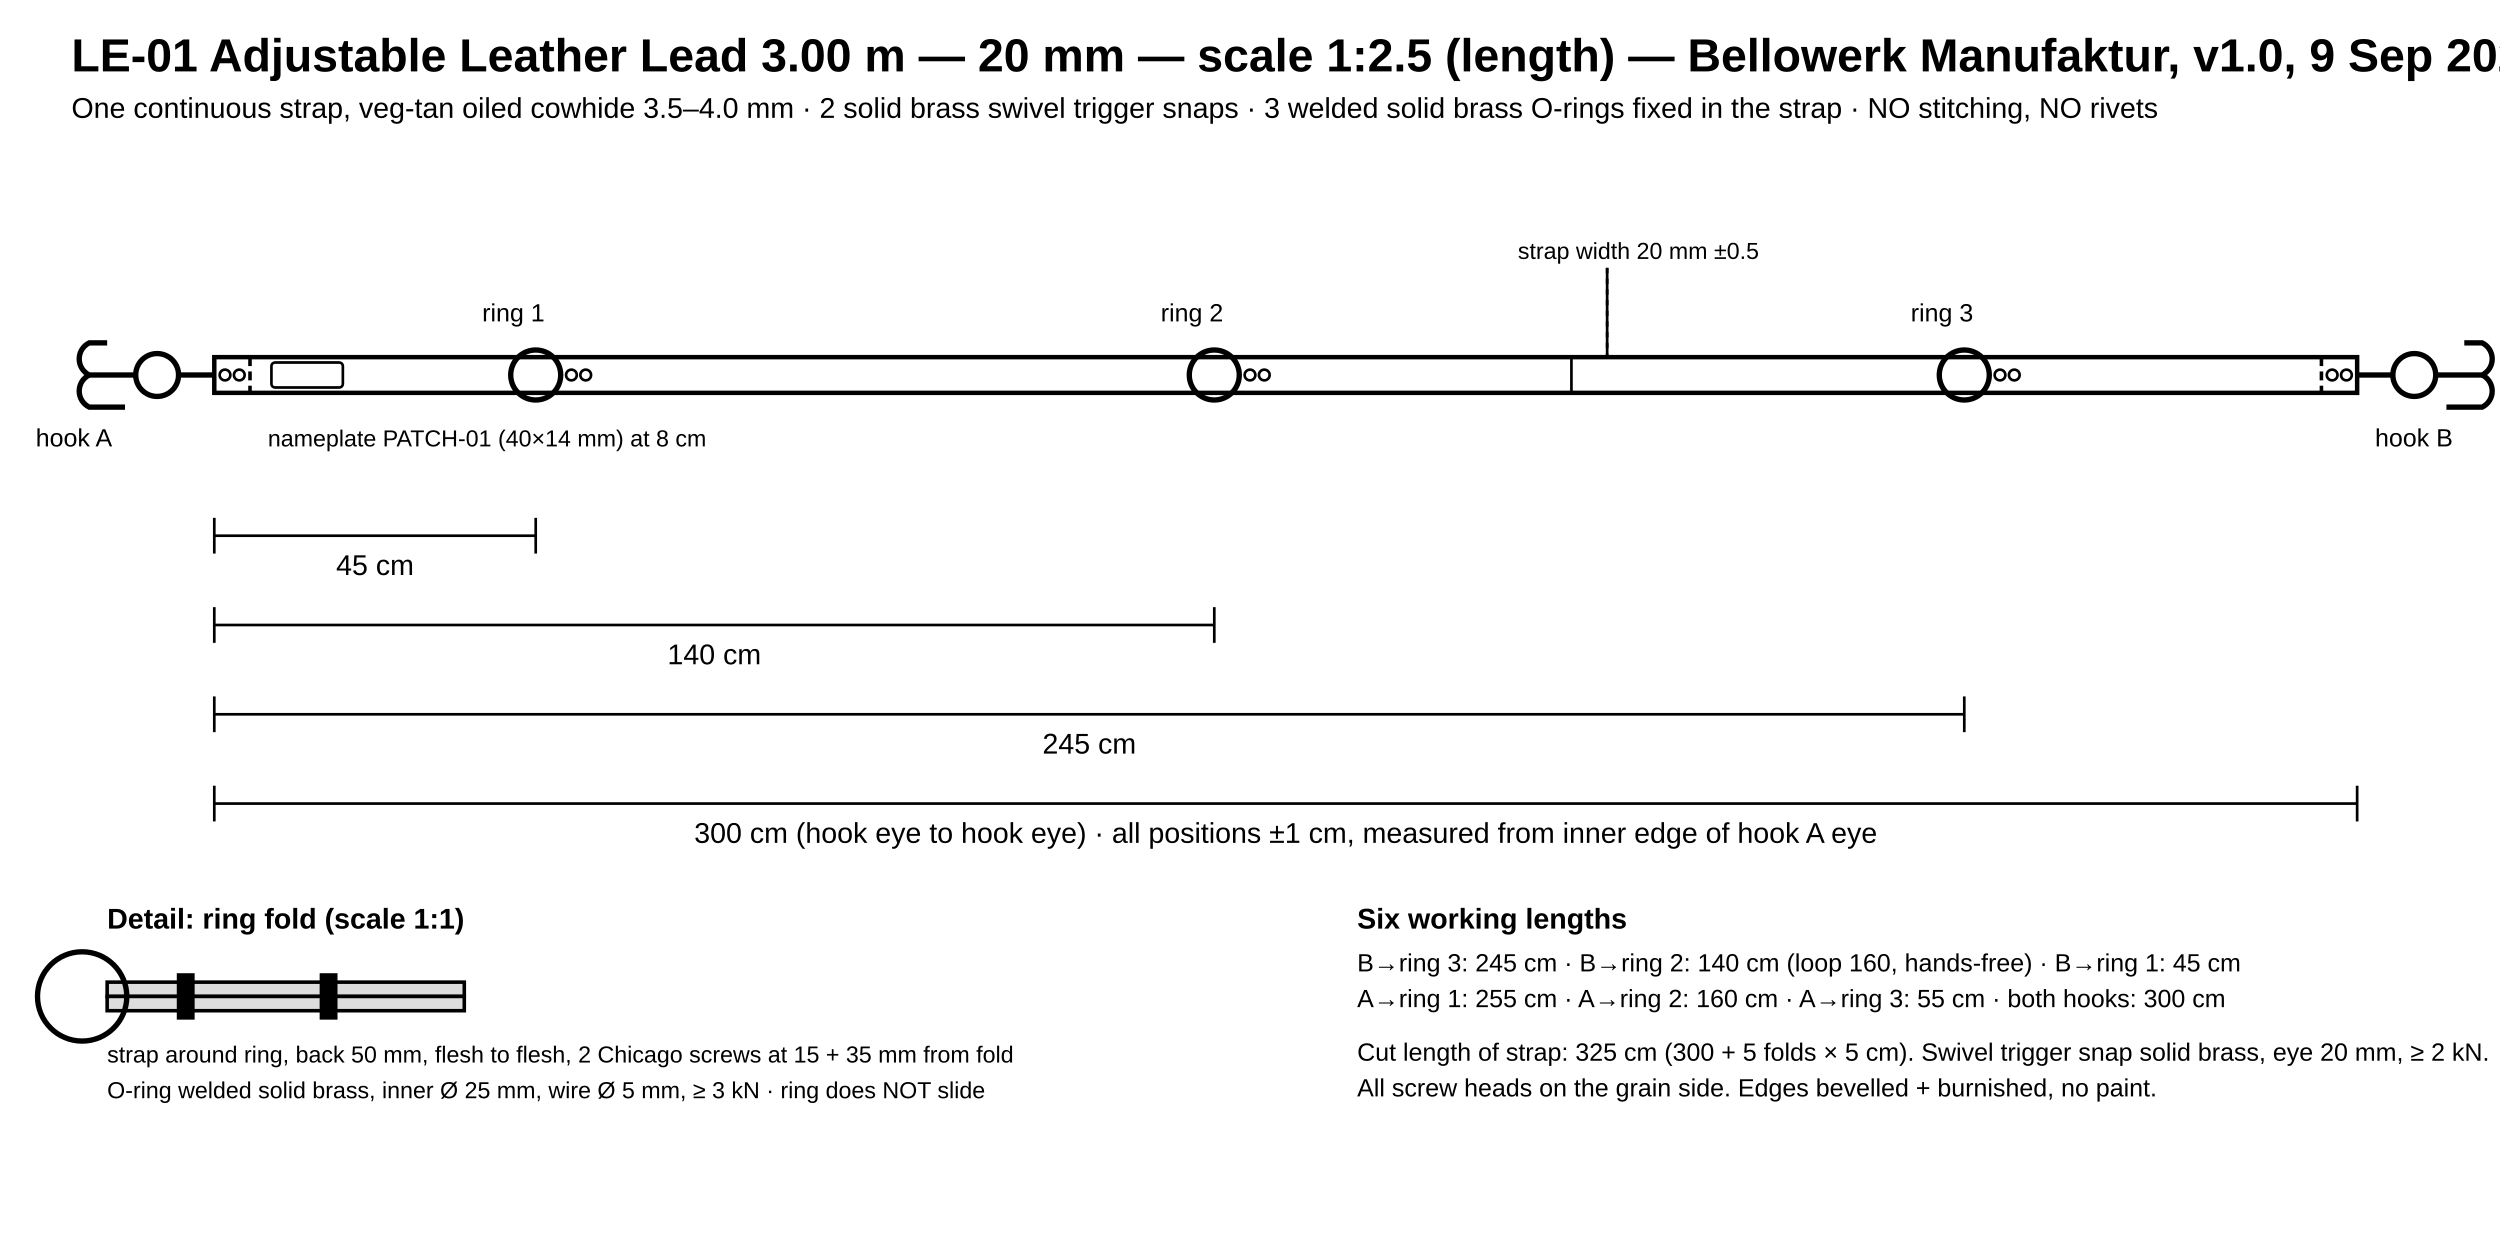
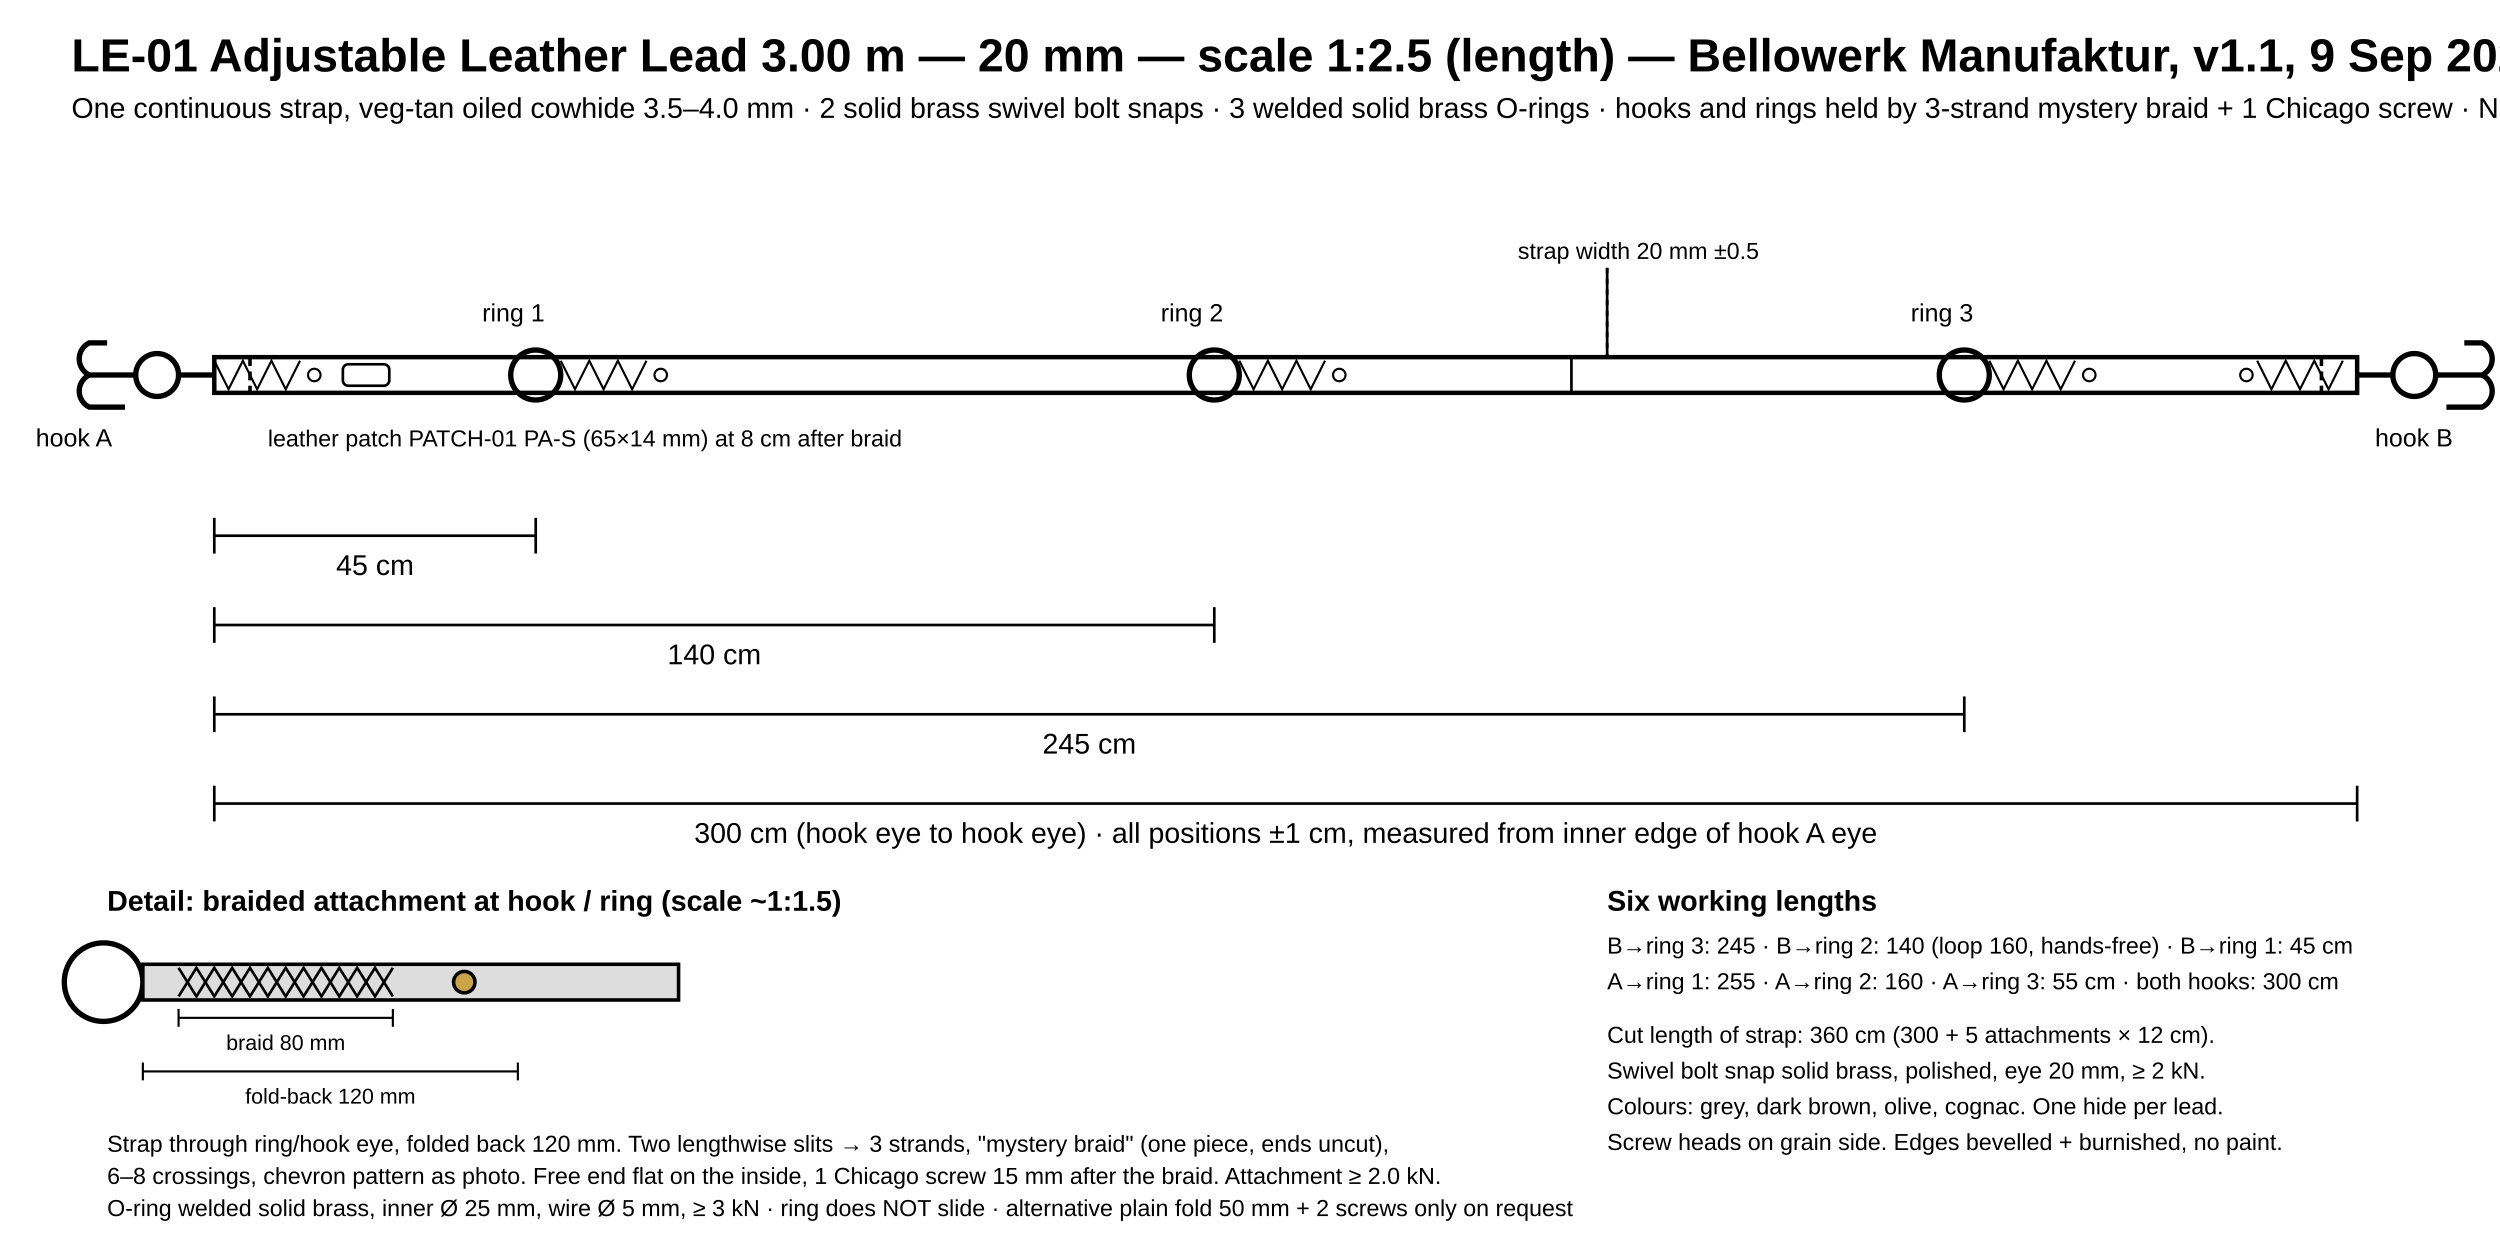
<svg xmlns="http://www.w3.org/2000/svg" width="1400" height="700" viewBox="0 0 1400 700" font-family="Arial, Helvetica, sans-serif" font-size="16" fill="none" stroke="#000" stroke-width="2">
  <rect x="0" y="0" width="1400" height="700" fill="#fff" stroke="none" />
-   <text x="40" y="40" font-size="26" font-weight="bold" fill="#000" stroke="none">LE-01 Adjustable Leather Lead 3.00 m — 20 mm — scale 1:2.5 (length) — Bellowerk Manufaktur, v1.0, 9 Sep 2026</text>
-   <text x="40" y="66" fill="#000" stroke="none">One continuous strap, veg-tan oiled cowhide 3.5–4.0 mm · 2 solid brass swivel trigger snaps · 3 welded solid brass O-rings fixed in the strap · NO stitching, NO rivets</text>
+   <text x="40" y="40" font-size="26" font-weight="bold" fill="#000" stroke="none">LE-01 Adjustable Leather Lead 3.00 m — 20 mm — scale 1:2.5 (length) — Bellowerk Manufaktur, v1.1, 9 Sep 2026</text>
+   <text x="40" y="66" fill="#000" stroke="none">One continuous strap, veg-tan oiled cowhide 3.5–4.0 mm · 2 solid brass swivel bolt snaps · 3 welded solid brass O-rings · hooks and rings held by 3-strand mystery braid + 1 Chicago screw · NO stitching, NO rivets</text>
  <g id="strap">
    <rect x="120" y="200" width="1200" height="20" stroke-width="2.5" />
    <g transform="translate(120,210)">
      <path d="M 0 0 H -20 A 12 12 0 1 0 -44 0 A 12 12 0 1 0 -20 0" stroke-width="3" />
      <path d="M -44 0 H -70 A 10 10 0 0 1 -70 -18 L -60 -18" stroke-width="3" />
      <path d="M -70 0 A 10 10 0 0 0 -70 18 L -50 18" stroke-width="3" />
    </g>
    <text x="20" y="250" fill="#000" stroke="none" font-size="14">hook A</text>
    <g transform="translate(1320,210)">
      <path d="M 0 0 H 20 A 12 12 0 1 1 44 0 A 12 12 0 1 1 20 0" stroke-width="3" />
      <path d="M 44 0 H 70 A 10 10 0 0 0 70 -18 L 60 -18" stroke-width="3" />
      <path d="M 70 0 A 10 10 0 0 1 70 18 L 50 18" stroke-width="3" />
    </g>
    <text x="1330" y="250" fill="#000" stroke="none" font-size="14">hook B</text>
    <g stroke-dasharray="5 3">
      <line x1="140" y1="200" x2="140" y2="220" />
      <line x1="1300" y1="200" x2="1300" y2="220" />
    </g>
    <g stroke-width="3">
      <circle cx="300" cy="210" r="14" />
      <circle cx="680" cy="210" r="14" />
      <circle cx="1100" cy="210" r="14" />
    </g>
-     <g stroke-width="1.5">
-       <circle cx="126" cy="210" r="3" />
-       <circle cx="134" cy="210" r="3" />
-       <circle cx="320" cy="210" r="3" />
-       <circle cx="328" cy="210" r="3" />
-       <circle cx="700" cy="210" r="3" />
-       <circle cx="708" cy="210" r="3" />
-       <circle cx="1120" cy="210" r="3" />
-       <circle cx="1128" cy="210" r="3" />
-       <circle cx="1306" cy="210" r="3" />
-       <circle cx="1314" cy="210" r="3" />
+     <g stroke-width="1.2">
+       <path d="M 120 202 l 8 16 l 8 -16 l 8 16 l 8 -16 l 8 16 l 8 -16" />
+       <circle cx="176" cy="210" r="3.5" />
+       <path d="M 314 202 l 8 16 l 8 -16 l 8 16 l 8 -16 l 8 16 l 8 -16" />
+       <circle cx="370" cy="210" r="3.5" />
+       <path d="M 694 202 l 8 16 l 8 -16 l 8 16 l 8 -16 l 8 16 l 8 -16" />
+       <circle cx="750" cy="210" r="3.5" />
+       <path d="M 1114 202 l 8 16 l 8 -16 l 8 16 l 8 -16 l 8 16 l 8 -16" />
+       <circle cx="1170" cy="210" r="3.5" />
+       <path d="M 1264 202 l 8 16 l 8 -16 l 8 16 l 8 -16 l 8 16 l 8 -16" />
+       <circle cx="1258" cy="210" r="3.5" />
    </g>
    <text x="270" y="180" fill="#000" stroke="none" font-size="14">ring 1</text>
    <text x="650" y="180" fill="#000" stroke="none" font-size="14">ring 2</text>
    <text x="1070" y="180" fill="#000" stroke="none" font-size="14">ring 3</text>
-     <rect x="152" y="203" width="40" height="14" rx="2" stroke-width="1.5" />
-     <text x="150" y="250" fill="#000" stroke="none" font-size="13">nameplate PATCH-01 (40×14 mm) at 8 cm</text>
+     <rect x="192" y="204" width="26" height="12" rx="3" stroke-width="1.5" />
+     <text x="150" y="250" fill="#000" stroke="none" font-size="13">leather patch PATCH-01 PA-S (65×14 mm) at 8 cm after braid</text>
  </g>
  <g stroke-width="1.5">
    <line x1="120" y1="300" x2="300" y2="300" />
    <line x1="120" y1="290" x2="120" y2="310" />
    <line x1="300" y1="290" x2="300" y2="310" />
    <text x="210" y="322" text-anchor="middle" fill="#000" stroke="none">45 cm</text>
    <line x1="120" y1="350" x2="680" y2="350" />
    <line x1="680" y1="340" x2="680" y2="360" />
    <line x1="120" y1="340" x2="120" y2="360" />
    <text x="400" y="372" text-anchor="middle" fill="#000" stroke="none">140 cm</text>
    <line x1="120" y1="400" x2="1100" y2="400" />
    <line x1="1100" y1="390" x2="1100" y2="410" />
    <line x1="120" y1="390" x2="120" y2="410" />
    <text x="610" y="422" text-anchor="middle" fill="#000" stroke="none">245 cm</text>
    <line x1="120" y1="450" x2="1320" y2="450" />
    <line x1="1320" y1="440" x2="1320" y2="460" />
    <line x1="120" y1="440" x2="120" y2="460" />
    <text x="720" y="472" text-anchor="middle" fill="#000" stroke="none">300 cm (hook eye to hook eye) · all positions ±1 cm, measured from inner edge of hook A eye</text>
    <line x1="900" y1="150" x2="900" y2="200" />
    <line x1="900" y1="150" x2="900" y2="200" stroke-dasharray="3 3" />
    <line x1="880" y1="200" x2="880" y2="220" />
    <line x1="872" y1="200" x2="888" y2="200" />
    <line x1="872" y1="220" x2="888" y2="220" />
    <text x="850" y="145" fill="#000" stroke="none" font-size="13">strap width 20 mm ±0.5</text>
  </g>
-   <g transform="translate(60,520)">
-     <text x="0" y="0" fill="#000" stroke="none" font-weight="bold">Detail: ring fold (scale 1:1)</text>
-     <rect x="0" y="30" width="200" height="8" fill="#ddd" />
-     <rect x="0" y="38" width="200" height="8" fill="#ddd" />
-     <circle cx="-14" cy="38" r="25" stroke-width="3" />
-     <rect x="40" y="26" width="8" height="24" fill="#000" />
-     <rect x="120" y="26" width="8" height="24" fill="#000" />
-     <text x="0" y="75" fill="#000" stroke="none" font-size="13">strap around ring, back 50 mm, flesh to flesh, 2 Chicago screws at 15 + 35 mm from fold</text>
-     <text x="0" y="95" fill="#000" stroke="none" font-size="13">O-ring welded solid brass, inner Ø 25 mm, wire Ø 5 mm, ≥ 3 kN · ring does NOT slide</text>
+   <g transform="translate(60,510)">
+     <text x="0" y="0" fill="#000" stroke="none" font-weight="bold">Detail: braided attachment at hook / ring (scale ~1:1.5)</text>
+     <circle cx="-2" cy="40" r="22" stroke-width="3" />
+     <rect x="20" y="30" width="300" height="20" fill="#ddd" stroke="#000" />
+     <path d="M 40 32 l 10 16 l 10 -16 l 10 16 l 10 -16 l 10 16 l 10 -16 l 10 16 l 10 -16 l 10 16 l 10 -16 l 10 16 l 10 -16" stroke-width="1.5" />
+     <path d="M 40 48 l 10 -16 l 10 16 l 10 -16 l 10 16 l 10 -16 l 10 16 l 10 -16 l 10 16 l 10 -16 l 10 16 l 10 -16 l 10 16" stroke-width="1.5" />
+     <circle cx="200" cy="40" r="6" fill="#c9a44a" stroke="#000" />
+     <line x1="40" y1="60" x2="160" y2="60" stroke-width="1.2" />
+     <line x1="40" y1="55" x2="40" y2="65" stroke-width="1.2" />
+     <line x1="160" y1="55" x2="160" y2="65" stroke-width="1.2" />
+     <text x="100" y="78" text-anchor="middle" fill="#000" stroke="none" font-size="12">braid 80 mm</text>
+     <line x1="20" y1="90" x2="230" y2="90" stroke-width="1.2" />
+     <line x1="20" y1="85" x2="20" y2="95" stroke-width="1.2" />
+     <line x1="230" y1="85" x2="230" y2="95" stroke-width="1.2" />
+     <text x="125" y="108" text-anchor="middle" fill="#000" stroke="none" font-size="12">fold-back 120 mm</text>
+     <text x="0" y="135" fill="#000" stroke="none" font-size="13">Strap through ring/hook eye, folded back 120 mm. Two lengthwise slits → 3 strands, "mystery braid" (one piece, ends uncut),</text>
+     <text x="0" y="153" fill="#000" stroke="none" font-size="13">6–8 crossings, chevron pattern as photo. Free end flat on the inside, 1 Chicago screw 15 mm after the braid. Attachment ≥ 2.0 kN.</text>
+     <text x="0" y="171" fill="#000" stroke="none" font-size="13">O-ring welded solid brass, inner Ø 25 mm, wire Ø 5 mm, ≥ 3 kN · ring does NOT slide · alternative plain fold 50 mm + 2 screws only on request</text>
  </g>
-   <g transform="translate(760,520)">
+   <g transform="translate(900,510)">
    <text x="0" y="0" fill="#000" stroke="none" font-weight="bold">Six working lengths</text>
-     <text x="0" y="24" fill="#000" stroke="none" font-size="14">B→ring 3: 245 cm · B→ring 2: 140 cm (loop 160, hands-free) · B→ring 1: 45 cm</text>
-     <text x="0" y="44" fill="#000" stroke="none" font-size="14">A→ring 1: 255 cm · A→ring 2: 160 cm · A→ring 3: 55 cm · both hooks: 300 cm</text>
-     <text x="0" y="74" fill="#000" stroke="none" font-size="14">Cut length of strap: 325 cm (300 + 5 folds × 5 cm). Swivel trigger snap solid brass, eye 20 mm, ≥ 2 kN.</text>
-     <text x="0" y="94" fill="#000" stroke="none" font-size="14">All screw heads on the grain side. Edges bevelled + burnished, no paint.</text>
+     <text x="0" y="24" fill="#000" stroke="none" font-size="13">B→ring 3: 245 · B→ring 2: 140 (loop 160, hands-free) · B→ring 1: 45 cm</text>
+     <text x="0" y="44" fill="#000" stroke="none" font-size="13">A→ring 1: 255 · A→ring 2: 160 · A→ring 3: 55 cm · both hooks: 300 cm</text>
+     <text x="0" y="74" fill="#000" stroke="none" font-size="13">Cut length of strap: 360 cm (300 + 5 attachments × 12 cm).</text>
+     <text x="0" y="94" fill="#000" stroke="none" font-size="13">Swivel bolt snap solid brass, polished, eye 20 mm, ≥ 2 kN.</text>
+     <text x="0" y="114" fill="#000" stroke="none" font-size="13">Colours: grey, dark brown, olive, cognac. One hide per lead.</text>
+     <text x="0" y="134" fill="#000" stroke="none" font-size="13">Screw heads on grain side. Edges bevelled + burnished, no paint.</text>
  </g>
</svg>
